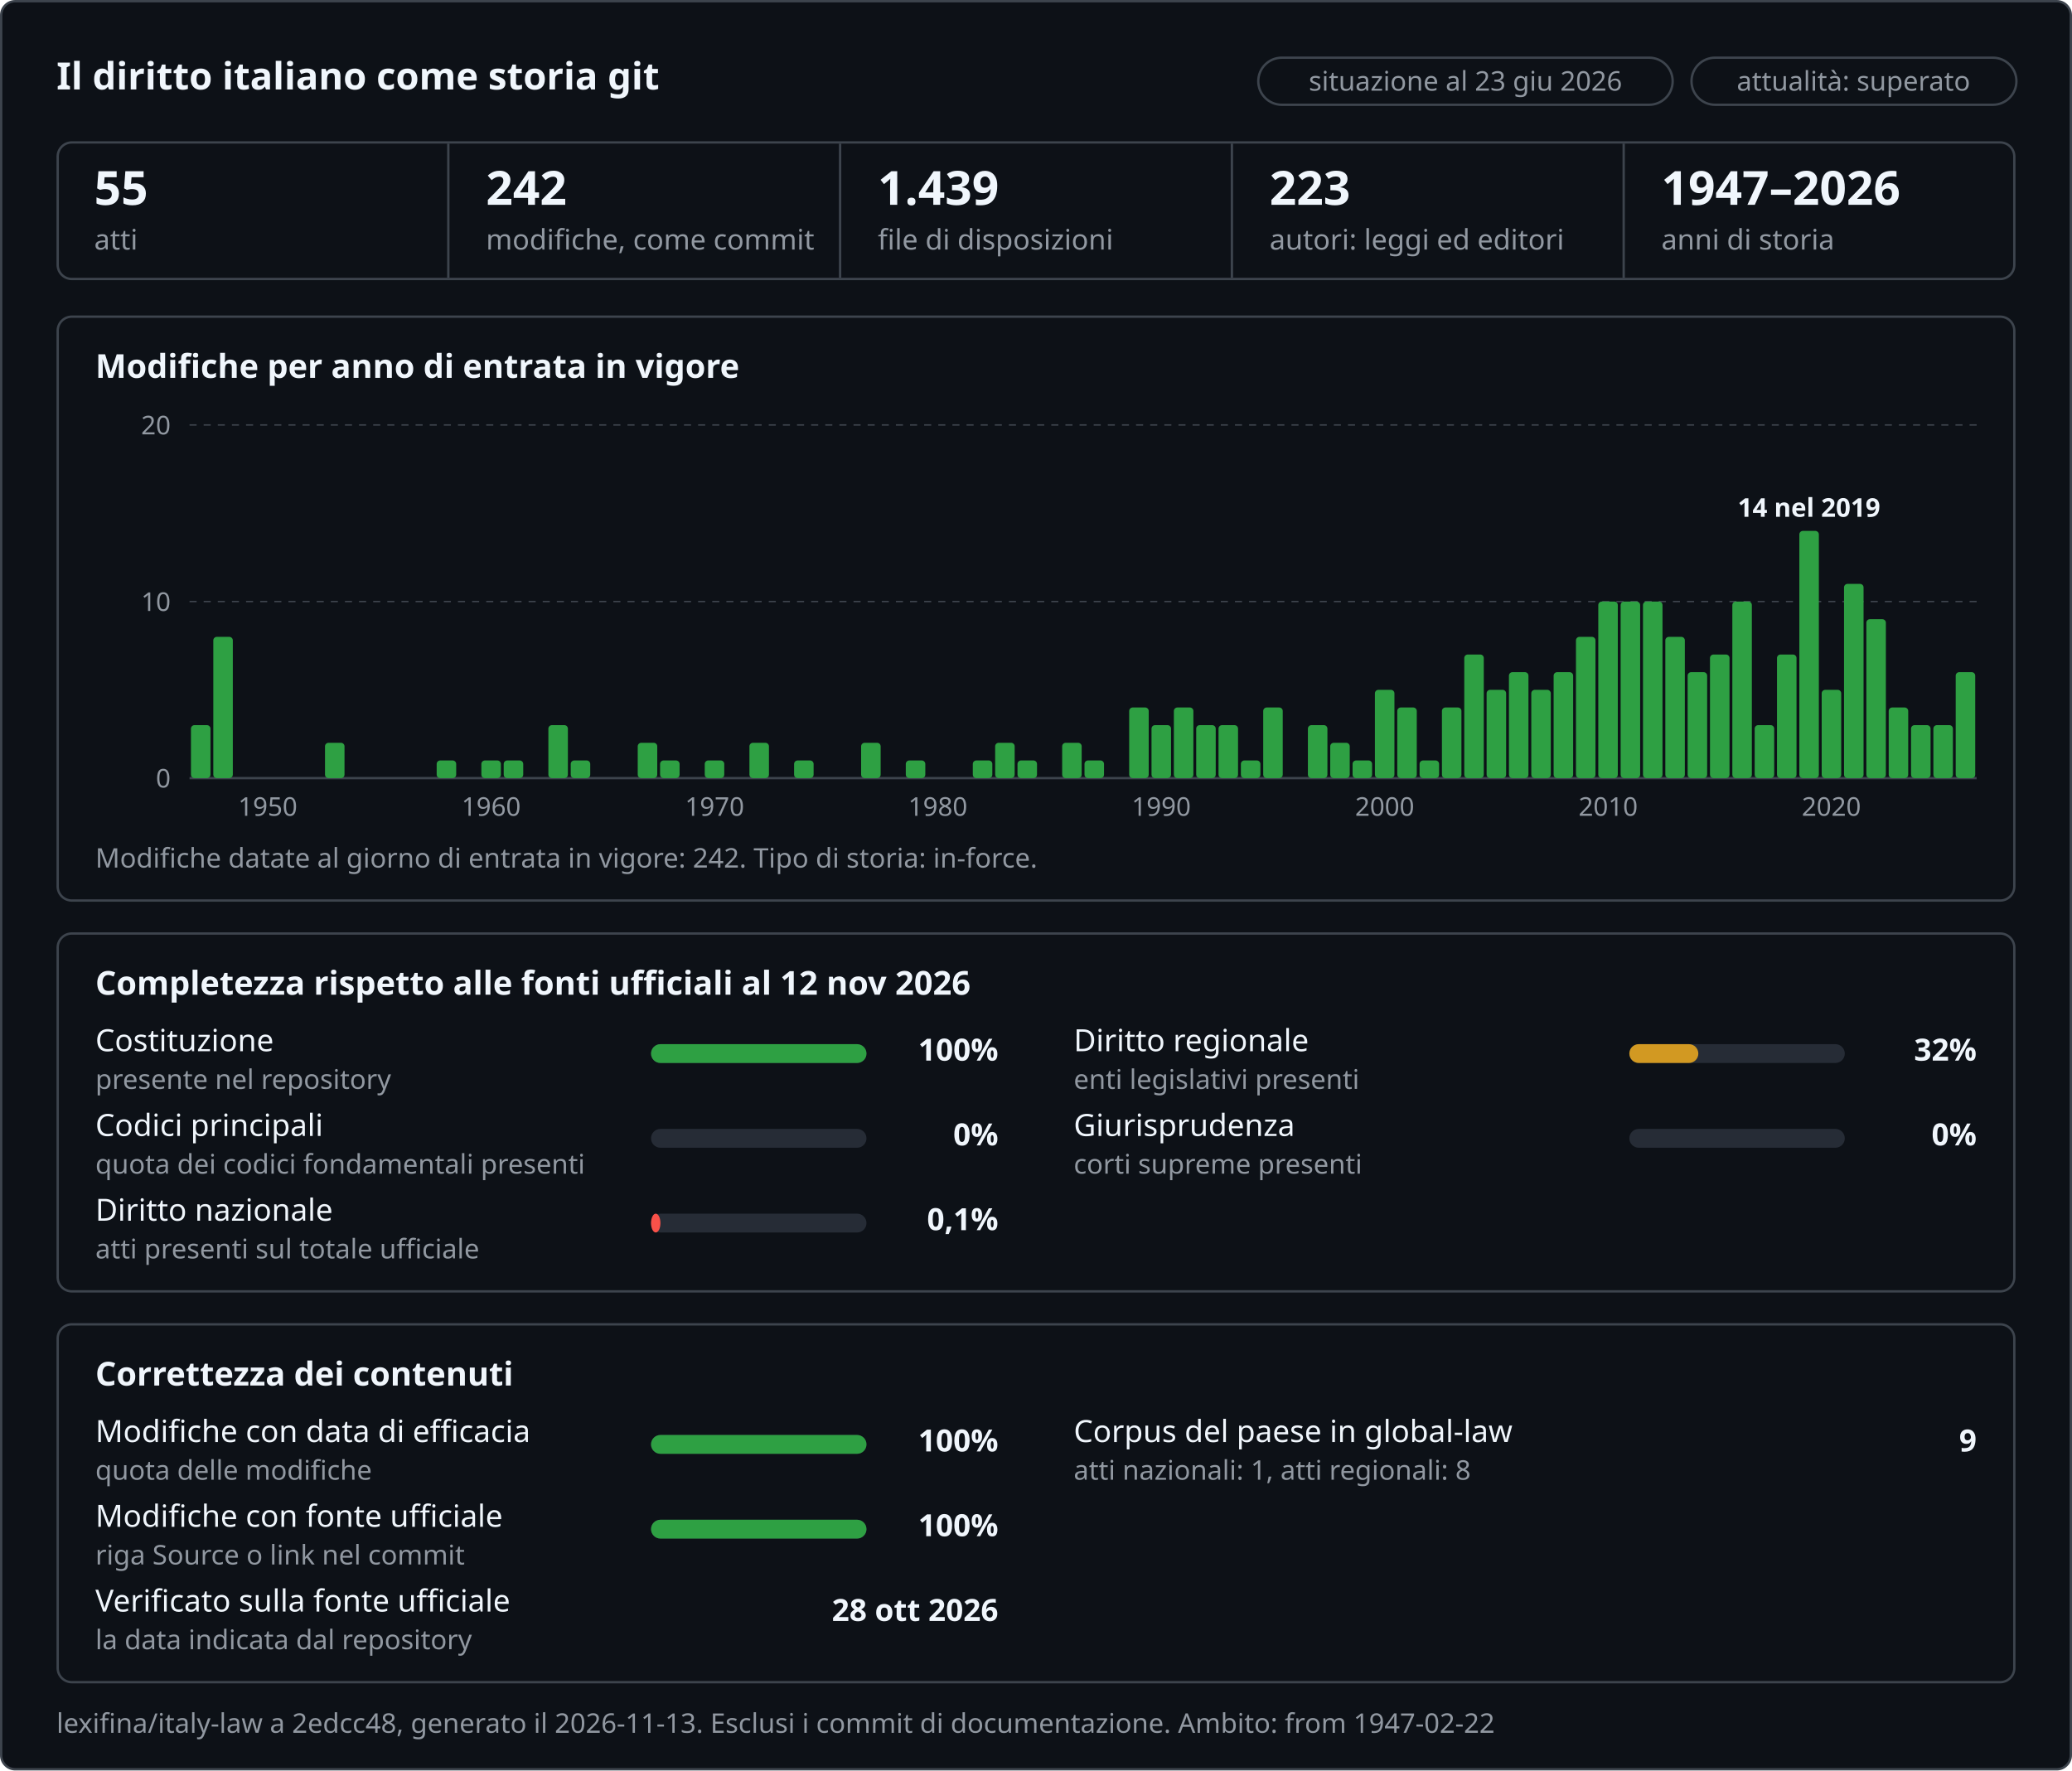
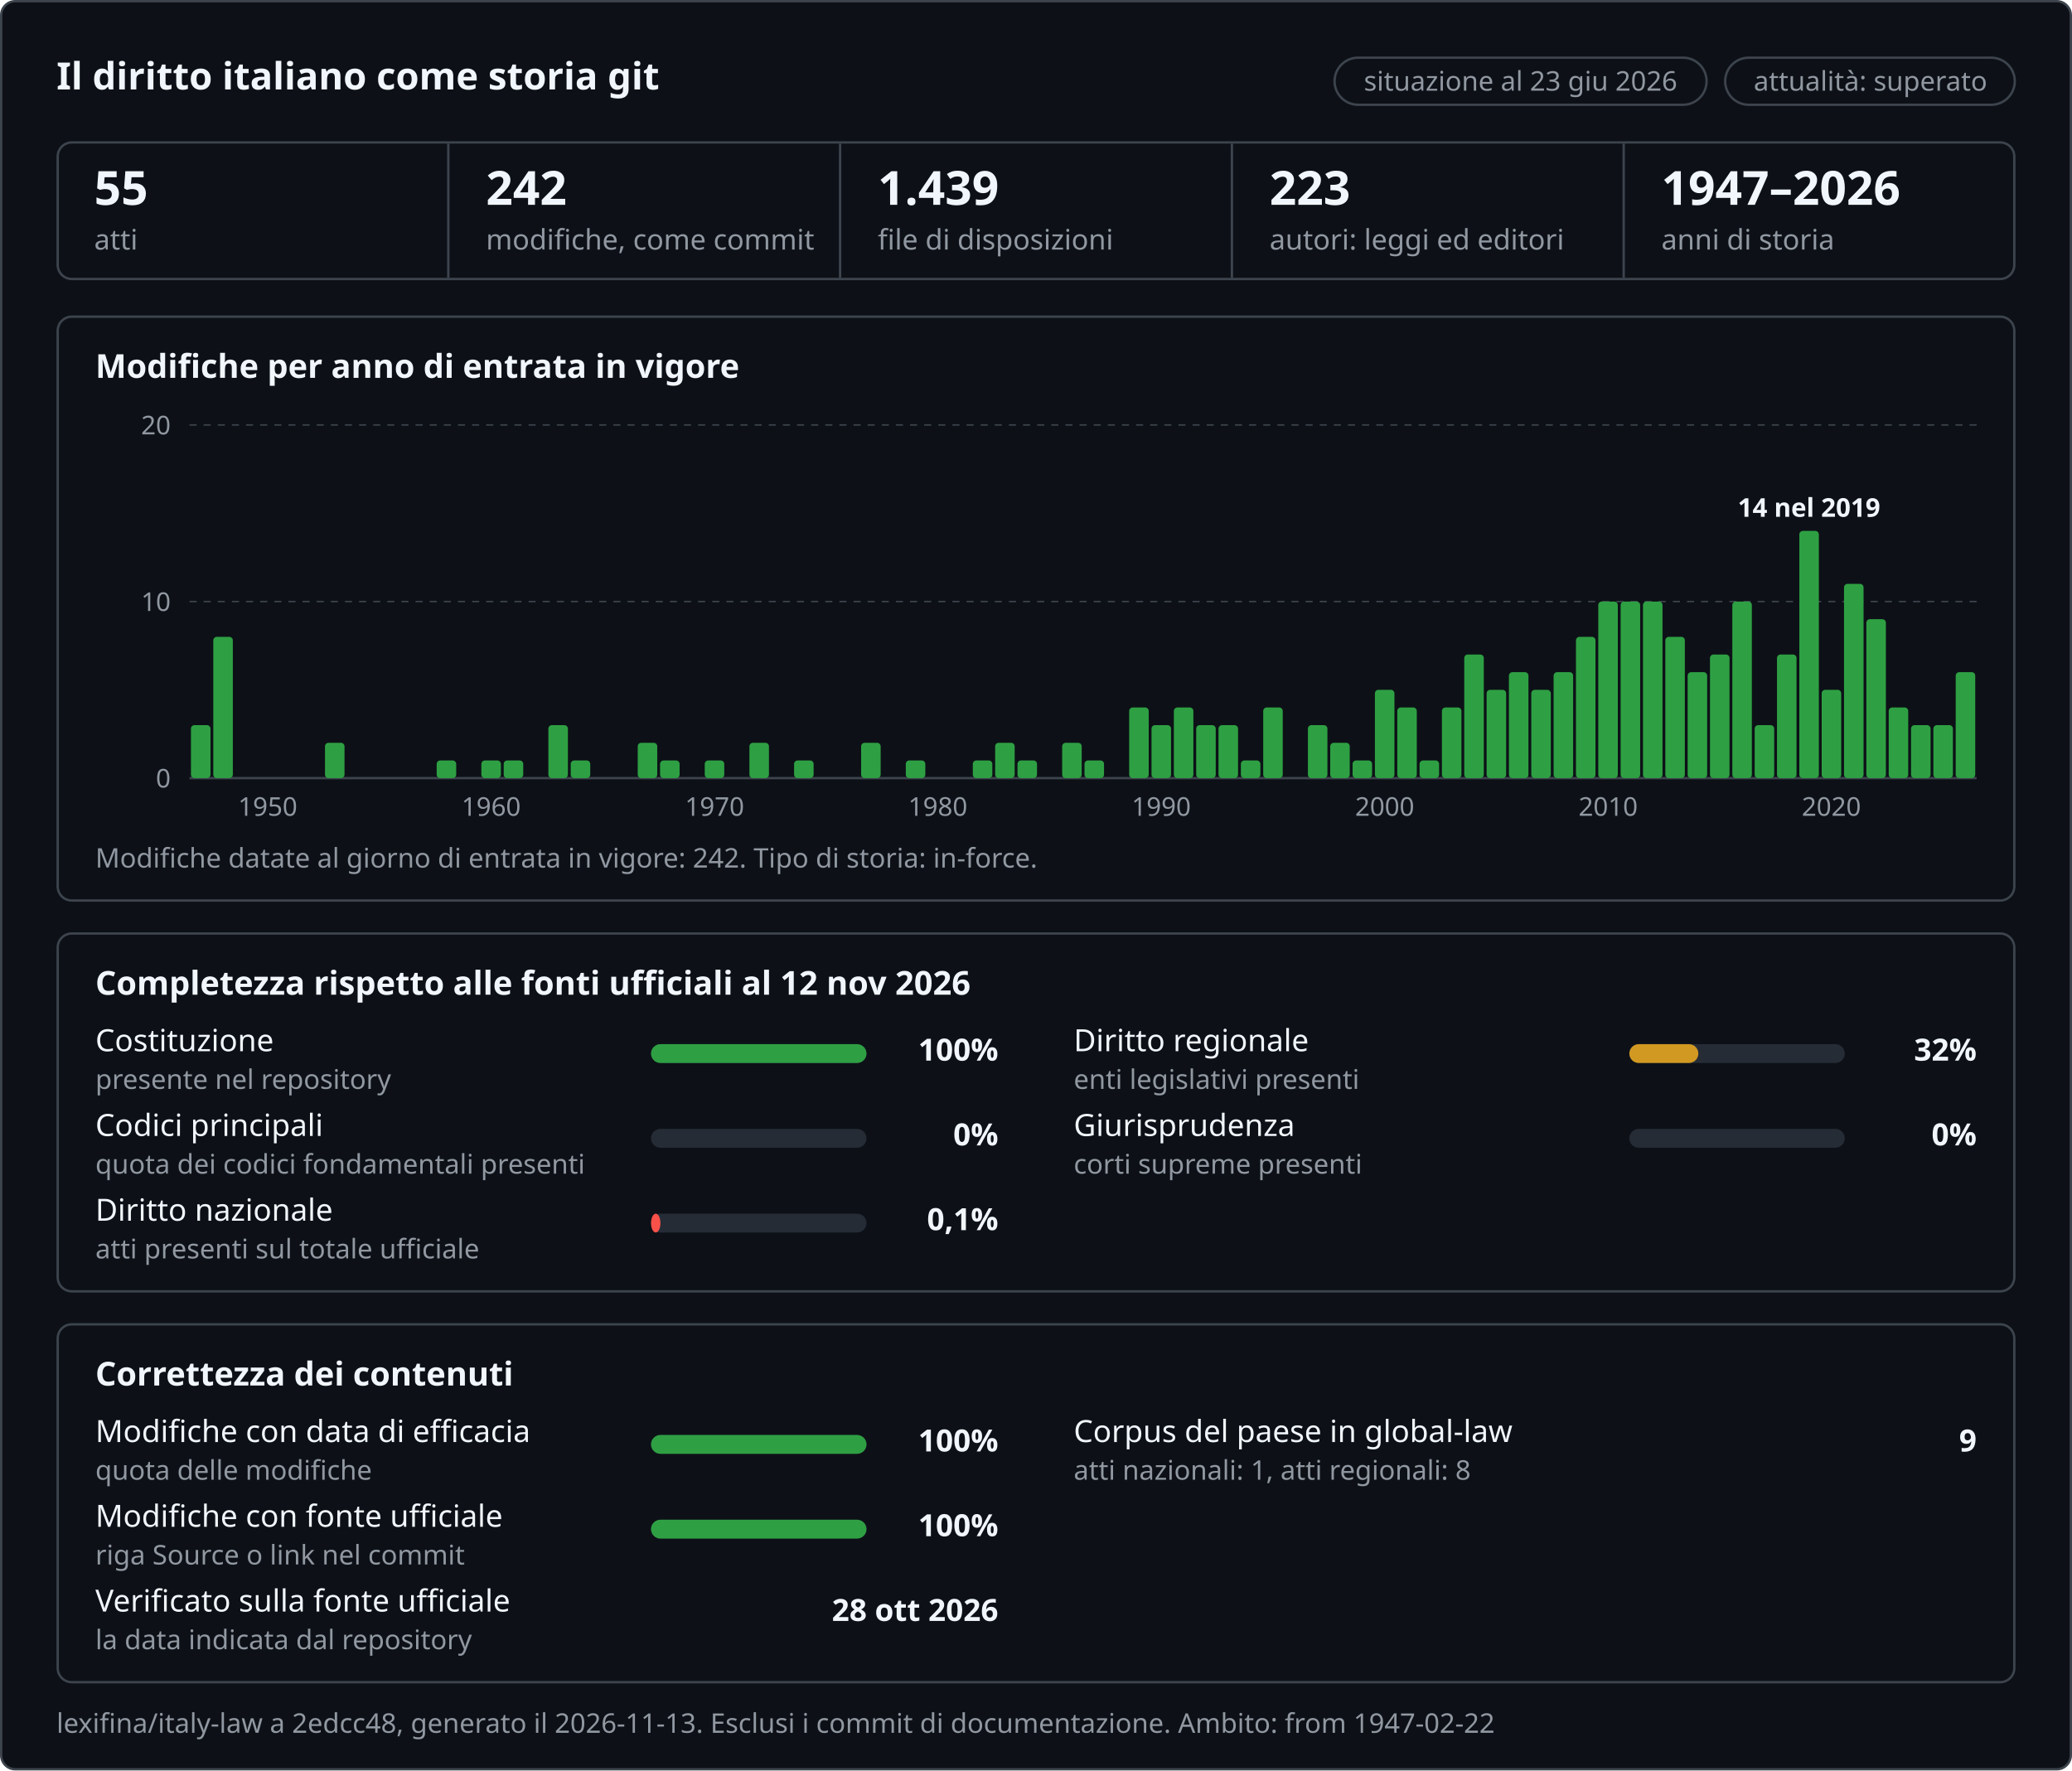
<svg xmlns="http://www.w3.org/2000/svg" width="880" height="752" viewBox="0 0 880 752" font-family="-apple-system,BlinkMacSystemFont,Segoe UI,Noto Sans,Helvetica,Arial,sans-serif">
  <rect x="0.5" y="0.5" width="879" height="751" rx="6" fill="#0d1117" stroke="#3d444d" />
  <text x="24" y="38" font-size="16" font-weight="600" fill="#f0f6fc">Il diritto italiano come storia git</text>
-   <rect x="534.4" y="24.5" width="176" height="20" rx="10" fill="none" stroke="#3d444d" />
-   <text x="622.4" y="38.5" font-size="11.5" font-weight="500" text-anchor="middle" fill="#9198a1">situazione al 23 giu 2026</text>
-   <rect x="718.4" y="24.5" width="138" height="20" rx="10" fill="none" stroke="#3d444d" />
-   <text x="787.2" y="38.5" font-size="11.5" font-weight="500" text-anchor="middle" fill="#9198a1">attualità: superato</text>
+   <rect x="566.8" y="24.5" width="158" height="20" rx="10" fill="none" stroke="#3d444d" />
+   <text x="645.8" y="38.5" font-size="11.5" font-weight="500" text-anchor="middle" fill="#9198a1">situazione al 23 giu 2026</text>
+   <rect x="732.7" y="24.5" width="123" height="20" rx="10" fill="none" stroke="#3d444d" />
+   <text x="794.4" y="38.5" font-size="11.5" font-weight="500" text-anchor="middle" fill="#9198a1">attualità: superato</text>
  <rect x="24.5" y="60.5" width="831" height="58" rx="6" fill="#0d1117" stroke="#3d444d" />
  <text x="40.0" y="87" font-size="20" font-weight="600" fill="#f0f6fc">55</text>
  <text x="40.0" y="106" font-size="12" fill="#9198a1">atti</text>
  <line x1="190.4" y1="61" x2="190.4" y2="118" stroke="#3d444d" />
  <text x="206.4" y="87" font-size="20" font-weight="600" fill="#f0f6fc">242</text>
  <text x="206.4" y="106" font-size="12" fill="#9198a1">modifiche, come commit</text>
  <line x1="356.8" y1="61" x2="356.8" y2="118" stroke="#3d444d" />
  <text x="372.8" y="87" font-size="20" font-weight="600" fill="#f0f6fc">1.439</text>
  <text x="372.8" y="106" font-size="12" fill="#9198a1">file di disposizioni</text>
  <line x1="523.2" y1="61" x2="523.2" y2="118" stroke="#3d444d" />
  <text x="539.2" y="87" font-size="20" font-weight="600" fill="#f0f6fc">223</text>
  <text x="539.2" y="106" font-size="12" fill="#9198a1">autori: leggi ed editori</text>
  <line x1="689.6" y1="61" x2="689.6" y2="118" stroke="#3d444d" />
  <text x="705.6" y="87" font-size="20" font-weight="600" fill="#f0f6fc">1947–2026</text>
  <text x="705.6" y="106" font-size="12" fill="#9198a1">anni di storia</text>
  <rect x="24.5" y="134.5" width="831" height="248" rx="6" fill="#0d1117" stroke="#3d444d" />
  <text x="40.5" y="160.5" font-size="14" font-weight="600" fill="#f0f6fc">Modifiche per anno di entrata in vigore</text>
  <line x1="80.5" y1="330.5" x2="839.5" y2="330.5" stroke="#3d444d" stroke-width="1" />
  <text x="72.5" y="334.5" font-size="11" text-anchor="end" fill="#9198a1">0</text>
  <line x1="80.5" y1="255.5" x2="839.5" y2="255.5" stroke="#3d444d" stroke-width="0.6" stroke-dasharray="3 3" />
  <text x="72.5" y="259.5" font-size="11" text-anchor="end" fill="#9198a1">10</text>
  <line x1="80.5" y1="180.5" x2="839.5" y2="180.5" stroke="#3d444d" stroke-width="0.6" stroke-dasharray="3 3" />
  <text x="72.5" y="184.5" font-size="11" text-anchor="end" fill="#9198a1">20</text>
  <rect x="81.10" y="308.0" width="8.29" height="22.5" rx="1.5" fill="#2ea043" />
  <rect x="90.59" y="270.5" width="8.29" height="60.0" rx="1.5" fill="#2ea043" />
  <text x="113.7" y="346.5" font-size="11" text-anchor="middle" fill="#9198a1">1950</text>
  <rect x="138.03" y="315.5" width="8.29" height="15.0" rx="1.5" fill="#2ea043" />
  <rect x="185.46" y="323.0" width="8.29" height="7.5" rx="1.5" fill="#2ea043" />
  <rect x="204.44" y="323.0" width="8.29" height="7.5" rx="1.5" fill="#2ea043" />
  <text x="208.6" y="346.5" font-size="11" text-anchor="middle" fill="#9198a1">1960</text>
  <rect x="213.93" y="323.0" width="8.29" height="7.5" rx="1.5" fill="#2ea043" />
  <rect x="232.90" y="308.0" width="8.29" height="22.5" rx="1.5" fill="#2ea043" />
  <rect x="242.39" y="323.0" width="8.29" height="7.5" rx="1.5" fill="#2ea043" />
  <rect x="270.85" y="315.5" width="8.29" height="15.0" rx="1.5" fill="#2ea043" />
  <rect x="280.34" y="323.0" width="8.29" height="7.5" rx="1.5" fill="#2ea043" />
  <rect x="299.31" y="323.0" width="8.29" height="7.5" rx="1.5" fill="#2ea043" />
  <text x="303.5" y="346.5" font-size="11" text-anchor="middle" fill="#9198a1">1970</text>
  <rect x="318.29" y="315.5" width="8.29" height="15.0" rx="1.5" fill="#2ea043" />
  <rect x="337.26" y="323.0" width="8.29" height="7.5" rx="1.5" fill="#2ea043" />
  <rect x="365.73" y="315.5" width="8.29" height="15.0" rx="1.5" fill="#2ea043" />
  <rect x="384.70" y="323.0" width="8.29" height="7.5" rx="1.5" fill="#2ea043" />
  <text x="398.3" y="346.5" font-size="11" text-anchor="middle" fill="#9198a1">1980</text>
  <rect x="413.16" y="323.0" width="8.29" height="7.5" rx="1.5" fill="#2ea043" />
  <rect x="422.65" y="315.5" width="8.29" height="15.0" rx="1.5" fill="#2ea043" />
  <rect x="432.14" y="323.0" width="8.29" height="7.5" rx="1.5" fill="#2ea043" />
  <rect x="451.11" y="315.5" width="8.29" height="15.0" rx="1.5" fill="#2ea043" />
  <rect x="460.60" y="323.0" width="8.29" height="7.5" rx="1.5" fill="#2ea043" />
  <rect x="479.58" y="300.5" width="8.29" height="30.0" rx="1.5" fill="#2ea043" />
  <rect x="489.06" y="308.0" width="8.29" height="22.5" rx="1.5" fill="#2ea043" />
  <text x="493.2" y="346.5" font-size="11" text-anchor="middle" fill="#9198a1">1990</text>
  <rect x="498.55" y="300.5" width="8.29" height="30.0" rx="1.5" fill="#2ea043" />
  <rect x="508.04" y="308.0" width="8.29" height="22.5" rx="1.5" fill="#2ea043" />
  <rect x="517.52" y="308.0" width="8.29" height="22.5" rx="1.5" fill="#2ea043" />
  <rect x="527.01" y="323.0" width="8.29" height="7.5" rx="1.5" fill="#2ea043" />
  <rect x="536.50" y="300.5" width="8.29" height="30.0" rx="1.5" fill="#2ea043" />
  <rect x="555.48" y="308.0" width="8.29" height="22.5" rx="1.5" fill="#2ea043" />
  <rect x="564.96" y="315.5" width="8.29" height="15.0" rx="1.5" fill="#2ea043" />
  <rect x="574.45" y="323.0" width="8.29" height="7.5" rx="1.5" fill="#2ea043" />
  <rect x="583.94" y="293.0" width="8.29" height="37.5" rx="1.5" fill="#2ea043" />
  <text x="588.1" y="346.5" font-size="11" text-anchor="middle" fill="#9198a1">2000</text>
  <rect x="593.43" y="300.5" width="8.29" height="30.0" rx="1.5" fill="#2ea043" />
  <rect x="602.91" y="323.0" width="8.29" height="7.5" rx="1.5" fill="#2ea043" />
  <rect x="612.40" y="300.5" width="8.29" height="30.0" rx="1.5" fill="#2ea043" />
  <rect x="621.89" y="278.0" width="8.29" height="52.5" rx="1.5" fill="#2ea043" />
  <rect x="631.38" y="293.0" width="8.29" height="37.5" rx="1.5" fill="#2ea043" />
  <rect x="640.86" y="285.5" width="8.29" height="45.0" rx="1.5" fill="#2ea043" />
  <rect x="650.35" y="293.0" width="8.29" height="37.5" rx="1.5" fill="#2ea043" />
  <rect x="659.84" y="285.5" width="8.29" height="45.0" rx="1.5" fill="#2ea043" />
  <rect x="669.33" y="270.5" width="8.29" height="60.0" rx="1.5" fill="#2ea043" />
  <rect x="678.81" y="255.5" width="8.29" height="75.0" rx="1.5" fill="#2ea043" />
  <text x="683.0" y="346.5" font-size="11" text-anchor="middle" fill="#9198a1">2010</text>
  <rect x="688.30" y="255.5" width="8.29" height="75.0" rx="1.5" fill="#2ea043" />
  <rect x="697.79" y="255.5" width="8.29" height="75.0" rx="1.5" fill="#2ea043" />
  <rect x="707.28" y="270.5" width="8.29" height="60.0" rx="1.5" fill="#2ea043" />
  <rect x="716.76" y="285.5" width="8.29" height="45.0" rx="1.5" fill="#2ea043" />
  <rect x="726.25" y="278.0" width="8.29" height="52.5" rx="1.5" fill="#2ea043" />
  <rect x="735.74" y="255.5" width="8.29" height="75.0" rx="1.5" fill="#2ea043" />
  <rect x="745.23" y="308.0" width="8.29" height="22.5" rx="1.5" fill="#2ea043" />
  <rect x="754.71" y="278.0" width="8.29" height="52.5" rx="1.5" fill="#2ea043" />
  <rect x="764.20" y="225.5" width="8.29" height="105.0" rx="1.5" fill="#2ea043" />
  <text x="768.3" y="219.5" font-size="11" font-weight="600" text-anchor="middle" fill="#f0f6fc">14 nel 2019</text>
  <rect x="773.69" y="293.0" width="8.29" height="37.5" rx="1.5" fill="#2ea043" />
  <text x="777.8" y="346.5" font-size="11" text-anchor="middle" fill="#9198a1">2020</text>
  <rect x="783.18" y="248.0" width="8.29" height="82.5" rx="1.5" fill="#2ea043" />
  <rect x="792.66" y="263.0" width="8.29" height="67.5" rx="1.5" fill="#2ea043" />
  <rect x="802.15" y="300.5" width="8.29" height="30.0" rx="1.5" fill="#2ea043" />
  <rect x="811.64" y="308.0" width="8.29" height="22.5" rx="1.5" fill="#2ea043" />
  <rect x="821.13" y="308.0" width="8.29" height="22.5" rx="1.5" fill="#2ea043" />
  <rect x="830.61" y="285.5" width="8.29" height="45.0" rx="1.5" fill="#2ea043" />
  <text x="40.5" y="368.5" font-size="11.5" fill="#9198a1">Modifiche datate al giorno di entrata in vigore: 242. Tipo di storia: in-force.</text>
  <rect x="24.5" y="396.5" width="831" height="152" rx="6" fill="#0d1117" stroke="#3d444d" />
  <text x="40.5" y="422.5" font-size="14" font-weight="600" fill="#f0f6fc">Completezza rispetto alle fonti ufficiali al 12 nov 2026</text>
  <text x="40.5" y="446.5" font-size="13" fill="#f0f6fc">Costituzione</text>
  <text x="40.5" y="462.5" font-size="11.5" fill="#9198a1">presente nel repository</text>
  <g>
    <rect x="276.5" y="443.5" width="91.5" height="8" rx="4" fill="#262c36" />
    <rect x="276.5" y="443.5" width="91.5" height="8" rx="4" fill="#2ea043" />
  </g>
  <text x="424.0" y="450.5" font-size="13" font-weight="600" text-anchor="end" fill="#f0f6fc">100%</text>
  <text x="40.5" y="482.5" font-size="13" fill="#f0f6fc">Codici principali</text>
  <text x="40.5" y="498.5" font-size="11.5" fill="#9198a1">quota dei codici fondamentali presenti</text>
  <g>
    <rect x="276.5" y="479.5" width="91.5" height="8" rx="4" fill="#262c36" />
  </g>
  <text x="424.0" y="486.5" font-size="13" font-weight="600" text-anchor="end" fill="#f0f6fc">0%</text>
  <text x="40.5" y="518.5" font-size="13" fill="#f0f6fc">Diritto nazionale</text>
  <text x="40.5" y="534.5" font-size="11.5" fill="#9198a1">atti presenti sul totale ufficiale</text>
  <g>
    <rect x="276.5" y="515.5" width="91.5" height="8" rx="4" fill="#262c36" />
    <rect x="276.5" y="515.5" width="4.0" height="8" rx="4" fill="#f85149" />
  </g>
  <text x="424.0" y="522.5" font-size="13" font-weight="600" text-anchor="end" fill="#f0f6fc">0,1%</text>
  <text x="456.0" y="446.5" font-size="13" fill="#f0f6fc">Diritto regionale</text>
  <text x="456.0" y="462.5" font-size="11.5" fill="#9198a1">enti legislativi presenti</text>
  <g>
    <rect x="692.0" y="443.5" width="91.5" height="8" rx="4" fill="#262c36" />
    <rect x="692.0" y="443.5" width="29.3" height="8" rx="4" fill="#d29922" />
  </g>
  <text x="839.5" y="450.5" font-size="13" font-weight="600" text-anchor="end" fill="#f0f6fc">32%</text>
  <text x="456.0" y="482.5" font-size="13" fill="#f0f6fc">Giurisprudenza</text>
  <text x="456.0" y="498.5" font-size="11.5" fill="#9198a1">corti supreme presenti</text>
  <g>
    <rect x="692.0" y="479.5" width="91.5" height="8" rx="4" fill="#262c36" />
  </g>
  <text x="839.5" y="486.5" font-size="13" font-weight="600" text-anchor="end" fill="#f0f6fc">0%</text>
  <rect x="24.5" y="562.5" width="831" height="152" rx="6" fill="#0d1117" stroke="#3d444d" />
  <text x="40.5" y="588.5" font-size="14" font-weight="600" fill="#f0f6fc">Correttezza dei contenuti</text>
  <text x="40.5" y="612.5" font-size="13" fill="#f0f6fc">Modifiche con data di efficacia</text>
  <text x="40.5" y="628.5" font-size="11.5" fill="#9198a1">quota delle modifiche</text>
  <g>
    <rect x="276.5" y="609.5" width="91.5" height="8" rx="4" fill="#262c36" />
    <rect x="276.5" y="609.5" width="91.5" height="8" rx="4" fill="#2ea043" />
  </g>
  <text x="424.0" y="616.5" font-size="13" font-weight="600" text-anchor="end" fill="#f0f6fc">100%</text>
  <text x="40.5" y="648.5" font-size="13" fill="#f0f6fc">Modifiche con fonte ufficiale</text>
  <text x="40.5" y="664.5" font-size="11.5" fill="#9198a1">riga Source o link nel commit</text>
  <g>
    <rect x="276.5" y="645.5" width="91.5" height="8" rx="4" fill="#262c36" />
    <rect x="276.5" y="645.5" width="91.5" height="8" rx="4" fill="#2ea043" />
  </g>
  <text x="424.0" y="652.5" font-size="13" font-weight="600" text-anchor="end" fill="#f0f6fc">100%</text>
  <text x="40.5" y="684.5" font-size="13" fill="#f0f6fc">Verificato sulla fonte ufficiale</text>
  <text x="40.5" y="700.5" font-size="11.5" fill="#9198a1">la data indicata dal repository</text>
  <text x="424.0" y="688.5" font-size="13" font-weight="600" text-anchor="end" fill="#f0f6fc">28 ott 2026</text>
  <text x="456.0" y="612.5" font-size="13" fill="#f0f6fc">Corpus del paese in global-law</text>
  <text x="456.0" y="628.5" font-size="11.5" fill="#9198a1">atti nazionali: 1, atti regionali: 8</text>
  <text x="839.5" y="616.5" font-size="13" font-weight="600" text-anchor="end" fill="#f0f6fc">9</text>
  <text x="24" y="736" font-size="11.5" fill="#9198a1">lexifina/italy-law a 2edcc48, generato il 2026-11-13. Esclusi i commit di documentazione. Ambito: from 1947-02-22</text>
</svg>
